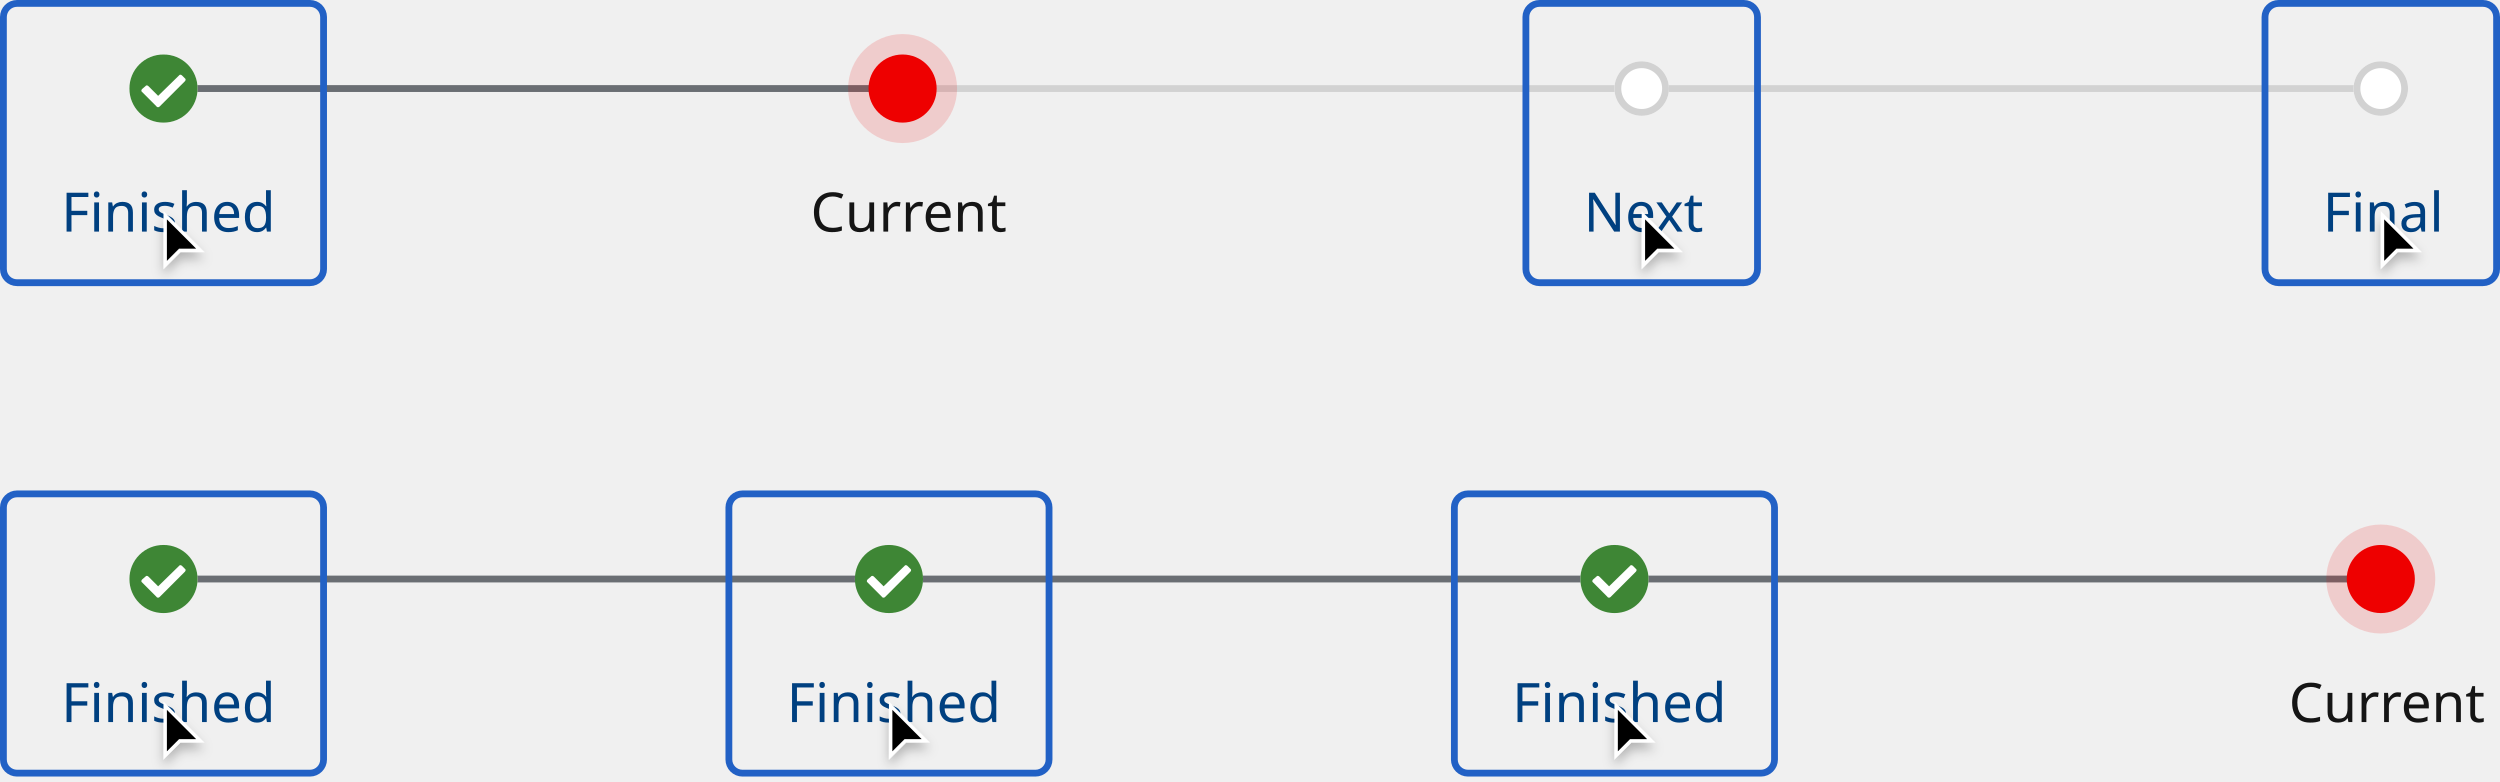
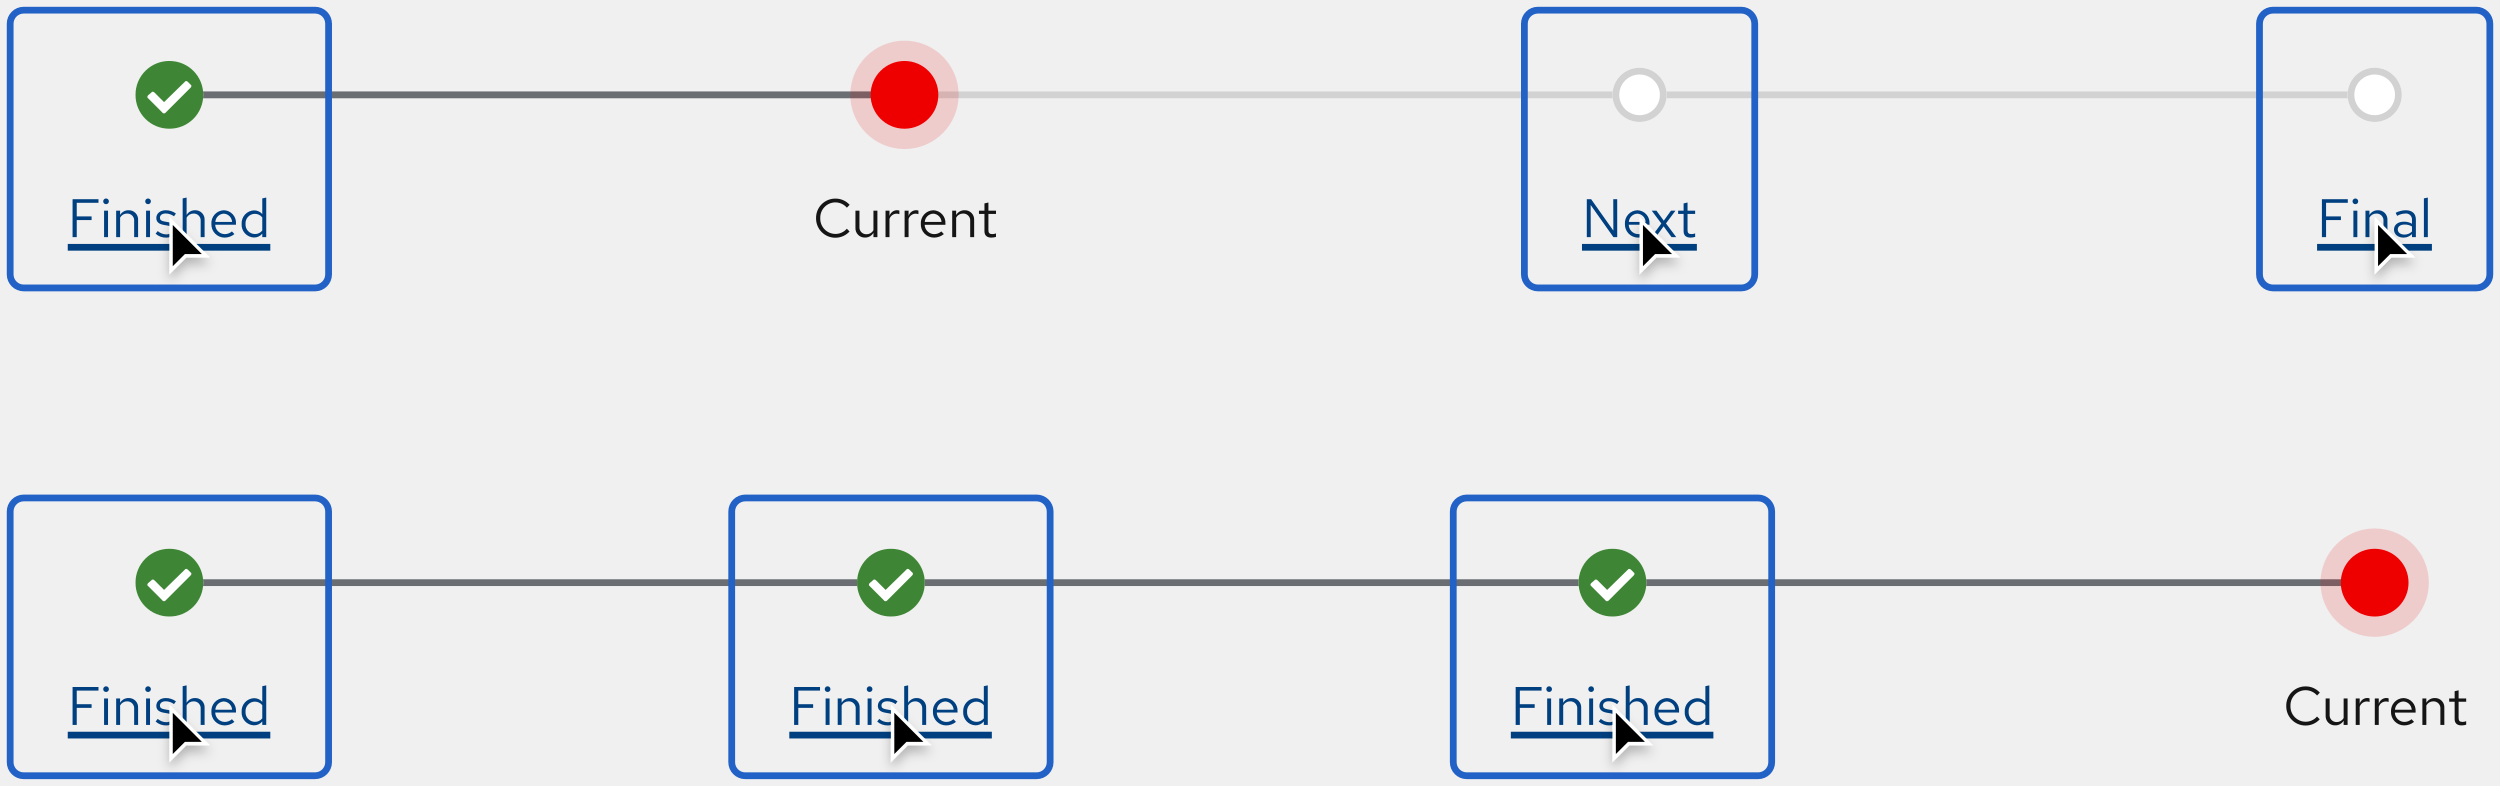
- <svg xmlns="http://www.w3.org/2000/svg" width="734" height="229.5" viewBox="0 0 734 229.5">
+ <svg xmlns="http://www.w3.org/2000/svg" width="738" height="232" viewBox="0 0 738 232">
  <defs>
-     <filter id="Cursor" x="469.5" y="203.5" width="21" height="26" filterUnits="userSpaceOnUse">
+     <filter id="Cursor" x="471.5" y="205.5" width="21" height="26" filterUnits="userSpaceOnUse">
      <feOffset dy="2" input="SourceAlpha" />
      <feGaussianBlur stdDeviation="1.5" result="blur" />
      <feFlood flood-opacity="0.251" />
      <feComposite operator="in" in2="blur" />
      <feComposite in="SourceGraphic" />
    </filter>
-     <filter id="Cursor-2" x="256.5" y="203.5" width="21" height="26" filterUnits="userSpaceOnUse">
+     <filter id="Cursor-2" x="258.5" y="205.5" width="21" height="26" filterUnits="userSpaceOnUse">
      <feOffset dy="2" input="SourceAlpha" />
      <feGaussianBlur stdDeviation="1.5" result="blur-2" />
      <feFlood flood-opacity="0.251" />
      <feComposite operator="in" in2="blur-2" />
      <feComposite in="SourceGraphic" />
    </filter>
-     <filter id="Cursor-3" x="43.5" y="203.5" width="21" height="26" filterUnits="userSpaceOnUse">
+     <filter id="Cursor-3" x="45.5" y="205.5" width="21" height="26" filterUnits="userSpaceOnUse">
      <feOffset dy="2" input="SourceAlpha" />
      <feGaussianBlur stdDeviation="1.5" result="blur-3" />
      <feFlood flood-opacity="0.251" />
      <feComposite operator="in" in2="blur-3" />
      <feComposite in="SourceGraphic" />
    </filter>
-     <filter id="Cursor-4" x="694.5" y="59.5" width="21" height="26" filterUnits="userSpaceOnUse">
+     <filter id="Cursor-4" x="696.5" y="61.5" width="21" height="26" filterUnits="userSpaceOnUse">
      <feOffset dy="2" input="SourceAlpha" />
      <feGaussianBlur stdDeviation="1.5" result="blur-4" />
      <feFlood flood-opacity="0.251" />
      <feComposite operator="in" in2="blur-4" />
      <feComposite in="SourceGraphic" />
    </filter>
-     <filter id="Cursor-5" x="477.5" y="59.5" width="21" height="26" filterUnits="userSpaceOnUse">
+     <filter id="Cursor-5" x="479.5" y="61.5" width="21" height="26" filterUnits="userSpaceOnUse">
      <feOffset dy="2" input="SourceAlpha" />
      <feGaussianBlur stdDeviation="1.5" result="blur-5" />
      <feFlood flood-opacity="0.251" />
      <feComposite operator="in" in2="blur-5" />
      <feComposite in="SourceGraphic" />
    </filter>
-     <filter id="Cursor-6" x="43.5" y="59.5" width="21" height="26" filterUnits="userSpaceOnUse">
+     <filter id="Cursor-6" x="45.5" y="61.5" width="21" height="26" filterUnits="userSpaceOnUse">
      <feOffset dy="2" input="SourceAlpha" />
      <feGaussianBlur stdDeviation="1.5" result="blur-6" />
      <feFlood flood-opacity="0.251" />
      <feComposite operator="in" in2="blur-6" />
      <feComposite in="SourceGraphic" />
    </filter>
  </defs>
-   <g id="Image" transform="translate(-493 -8782)">
+   <g id="Image" transform="translate(-491 -8780)">
+     <rect id="Rectangle" width="738" height="232" transform="translate(491 8780)" fill="none" />
    <g id="Step_4" data-name="Step 4">
      <g id="Progress_steps_Horizontal_Step_3" data-name="Progress steps / Horizontal / Step 3" transform="translate(511 8936)">
        <g id="Text" transform="translate(654 40)">
-           <rect id="Rectangle" width="55" height="24" fill="none" />
-           <text id="Current" transform="translate(0 18)" fill="#151515" font-size="16" font-family="RedHatText-Regular, Red Hat Text">
-             <tspan x="0" y="0">Current</tspan>
-           </text>
+           <rect id="Rectangle-2" data-name="Rectangle" width="55" height="24" fill="none" />
+           <path id="Path" d="M6.624-.944A4.485,4.485,0,0,1,2.144-5.6a4.478,4.478,0,0,1,4.448-4.656A4.489,4.489,0,0,1,10-8.688l.816-.848a5.6,5.6,0,0,0-4.224-1.84A5.676,5.676,0,0,0,.9-5.6,5.676,5.676,0,0,0,6.592.176a5.632,5.632,0,0,0,4.192-1.84l-.8-.816A4.388,4.388,0,0,1,6.624-.944Zm7.088-6.864H12.528v5.04A2.73,2.73,0,0,0,15.36.128a2.8,2.8,0,0,0,2.48-1.392V0h1.168V-7.808H17.84v5.776A2.318,2.318,0,0,1,15.792-.848,2.017,2.017,0,0,1,13.712-3.1ZM21.408,0h1.168V-5.344a2.226,2.226,0,0,1,2.1-1.584,2.919,2.919,0,0,1,.816.144V-7.84a2.217,2.217,0,0,0-.736-.112,2.332,2.332,0,0,0-2.176,1.728V-7.808H21.408ZM27.04,0h1.168V-5.344a2.226,2.226,0,0,1,2.1-1.584,2.919,2.919,0,0,1,.816.144V-7.84a2.217,2.217,0,0,0-.736-.112,2.332,2.332,0,0,0-2.176,1.728V-7.808H27.04ZM38.624-.9l-.736-.784a3.191,3.191,0,0,1-2.144.8A2.845,2.845,0,0,1,32.96-3.648h6.128V-4A3.689,3.689,0,0,0,35.5-7.936,3.8,3.8,0,0,0,31.824-3.9,3.9,3.9,0,0,0,35.7.144,4.558,4.558,0,0,0,38.624-.9ZM35.488-6.928A2.579,2.579,0,0,1,37.936-4.48H32.992A2.608,2.608,0,0,1,35.488-6.928ZM41.088,0h1.168V-5.76A2.3,2.3,0,0,1,44.3-6.96a2.024,2.024,0,0,1,2.1,2.24V0h1.168V-5.056a2.717,2.717,0,0,0-2.832-2.88,2.813,2.813,0,0,0-2.48,1.392V-7.808H41.088Zm9.52-1.76c0,1.248.7,1.9,2.048,1.9a4.386,4.386,0,0,0,1.36-.208V-1.1a2.8,2.8,0,0,1-1.1.208c-.816,0-1.136-.336-1.136-1.168V-6.848h2.24v-.96h-2.24v-2.416l-1.168.272v2.144H48.992v.96h1.616Z" transform="translate(0 18)" fill="#151515" />
        </g>
        <g id="Text-2" data-name="Text" transform="translate(426 40)">
-           <rect id="Rectangle-2" data-name="Rectangle" width="60" height="24" fill="none" />
-           <text id="Finished" transform="translate(0 18)" fill="#004080" font-size="16" font-family="RedHatText-Regular, Red Hat Text" text-decoration="underline">
-             <tspan x="0" y="0">Finished</tspan>
-           </text>
+           <rect id="Rectangle-3" data-name="Rectangle" width="60" height="24" fill="none" />
+           <path id="Path-2" data-name="Path" d="M1.424,0H2.656V-5.04H7.04V-6.112H2.656v-4.016H9.072V-11.2H1.424Zm9.888-9.728a.83.83,0,0,0,.832-.848.847.847,0,0,0-.832-.832.85.85,0,0,0-.848.832A.834.834,0,0,0,11.312-9.728Zm.576,1.92H10.72V0h1.168ZM14.288,0h1.168V-5.76A2.3,2.3,0,0,1,17.5-6.96a2.024,2.024,0,0,1,2.1,2.24V0h1.168V-5.056a2.717,2.717,0,0,0-2.832-2.88,2.813,2.813,0,0,0-2.48,1.392V-7.808H14.288Zm9.424-9.728a.83.83,0,0,0,.832-.848.847.847,0,0,0-.832-.832.85.85,0,0,0-.848.832A.834.834,0,0,0,23.712-9.728Zm.576,1.92H23.12V0h1.168Zm1.648,6.8A4.451,4.451,0,0,0,29.1.144c1.728,0,3.04-1.056,3.04-2.416,0-1.152-.7-1.808-2.272-2.1l-1.312-.24c-1.008-.176-1.344-.48-1.344-1.12,0-.768.672-1.248,1.7-1.248a4.142,4.142,0,0,1,2.448.832l.576-.816a5.048,5.048,0,0,0-2.976-.976c-1.648,0-2.816.944-2.816,2.288,0,1.136.688,1.776,2.208,2.048l1.28.224c.992.192,1.408.528,1.408,1.168,0,.816-.832,1.408-1.968,1.408a4.072,4.072,0,0,1-2.512-.976ZM33.92,0h1.168V-5.76a2.3,2.3,0,0,1,2.048-1.2,2.024,2.024,0,0,1,2.1,2.24V0H40.4V-5.056a2.717,2.717,0,0,0-2.832-2.88,2.813,2.813,0,0,0-2.48,1.392V-11.68l-1.168.24ZM49.2-.9l-.736-.784a3.191,3.191,0,0,1-2.144.8,2.845,2.845,0,0,1-2.784-2.768h6.128V-4A3.689,3.689,0,0,0,46.08-7.936,3.8,3.8,0,0,0,42.4-3.9,3.9,3.9,0,0,0,46.272.144,4.558,4.558,0,0,0,49.2-.9ZM46.064-6.928A2.579,2.579,0,0,1,48.512-4.48H43.568A2.608,2.608,0,0,1,46.064-6.928ZM57.424,0h1.168V-11.68l-1.168.24v4.624A3.18,3.18,0,0,0,54.992-7.9a3.8,3.8,0,0,0-3.664,4.016,3.768,3.768,0,0,0,3.6,4,3.077,3.077,0,0,0,2.5-1.152ZM52.48-3.9A2.787,2.787,0,0,1,55.216-6.88a2.8,2.8,0,0,1,2.208,1.056v3.872a2.674,2.674,0,0,1-2.208,1.04A2.8,2.8,0,0,1,52.48-3.9ZM0,2H59.792V4H0Z" transform="translate(0 18)" fill="#004080" />
        </g>
        <g id="Text-3" data-name="Text" transform="translate(213 40)">
-           <rect id="Rectangle-3" data-name="Rectangle" width="60" height="24" fill="none" />
-           <text id="Finished-2" data-name="Finished" transform="translate(0 18)" fill="#004080" font-size="16" font-family="RedHatText-Regular, Red Hat Text" text-decoration="underline">
-             <tspan x="0" y="0">Finished</tspan>
-           </text>
+           <rect id="Rectangle-4" data-name="Rectangle" width="60" height="24" fill="none" />
+           <path id="Path-3" data-name="Path" d="M1.424,0H2.656V-5.04H7.04V-6.112H2.656v-4.016H9.072V-11.2H1.424Zm9.888-9.728a.83.83,0,0,0,.832-.848.847.847,0,0,0-.832-.832.85.85,0,0,0-.848.832A.834.834,0,0,0,11.312-9.728Zm.576,1.92H10.72V0h1.168ZM14.288,0h1.168V-5.76A2.3,2.3,0,0,1,17.5-6.96a2.024,2.024,0,0,1,2.1,2.24V0h1.168V-5.056a2.717,2.717,0,0,0-2.832-2.88,2.813,2.813,0,0,0-2.48,1.392V-7.808H14.288Zm9.424-9.728a.83.83,0,0,0,.832-.848.847.847,0,0,0-.832-.832.85.85,0,0,0-.848.832A.834.834,0,0,0,23.712-9.728Zm.576,1.92H23.12V0h1.168Zm1.648,6.8A4.451,4.451,0,0,0,29.1.144c1.728,0,3.04-1.056,3.04-2.416,0-1.152-.7-1.808-2.272-2.1l-1.312-.24c-1.008-.176-1.344-.48-1.344-1.12,0-.768.672-1.248,1.7-1.248a4.142,4.142,0,0,1,2.448.832l.576-.816a5.048,5.048,0,0,0-2.976-.976c-1.648,0-2.816.944-2.816,2.288,0,1.136.688,1.776,2.208,2.048l1.28.224c.992.192,1.408.528,1.408,1.168,0,.816-.832,1.408-1.968,1.408a4.072,4.072,0,0,1-2.512-.976ZM33.92,0h1.168V-5.76a2.3,2.3,0,0,1,2.048-1.2,2.024,2.024,0,0,1,2.1,2.24V0H40.4V-5.056a2.717,2.717,0,0,0-2.832-2.88,2.813,2.813,0,0,0-2.48,1.392V-11.68l-1.168.24ZM49.2-.9l-.736-.784a3.191,3.191,0,0,1-2.144.8,2.845,2.845,0,0,1-2.784-2.768h6.128V-4A3.689,3.689,0,0,0,46.08-7.936,3.8,3.8,0,0,0,42.4-3.9,3.9,3.9,0,0,0,46.272.144,4.558,4.558,0,0,0,49.2-.9ZM46.064-6.928A2.579,2.579,0,0,1,48.512-4.48H43.568A2.608,2.608,0,0,1,46.064-6.928ZM57.424,0h1.168V-11.68l-1.168.24v4.624A3.18,3.18,0,0,0,54.992-7.9a3.8,3.8,0,0,0-3.664,4.016,3.768,3.768,0,0,0,3.6,4,3.077,3.077,0,0,0,2.5-1.152ZM52.48-3.9A2.787,2.787,0,0,1,55.216-6.88a2.8,2.8,0,0,1,2.208,1.056v3.872a2.674,2.674,0,0,1-2.208,1.04A2.8,2.8,0,0,1,52.48-3.9ZM0,2H59.792V4H0Z" transform="translate(0 18)" fill="#004080" />
        </g>
        <g id="Text-4" data-name="Text" transform="translate(0 40)">
-           <rect id="Rectangle-4" data-name="Rectangle" width="60" height="24" fill="none" />
-           <text id="Finished-3" data-name="Finished" transform="translate(0 18)" fill="#004080" font-size="16" font-family="RedHatText-Regular, Red Hat Text" text-decoration="underline">
-             <tspan x="0" y="0">Finished</tspan>
-           </text>
-         </g>
-         <rect id="Rectangle-5" data-name="Rectangle" width="651" height="2" transform="translate(30 15)" fill="#6a6e73" />
-         <g id="Current-2" data-name="Current" transform="translate(665)">
+           <rect id="Rectangle-5" data-name="Rectangle" width="60" height="24" fill="none" />
+           <path id="Path-4" data-name="Path" d="M1.424,0H2.656V-5.04H7.04V-6.112H2.656v-4.016H9.072V-11.2H1.424Zm9.888-9.728a.83.83,0,0,0,.832-.848.847.847,0,0,0-.832-.832.85.85,0,0,0-.848.832A.834.834,0,0,0,11.312-9.728Zm.576,1.92H10.72V0h1.168ZM14.288,0h1.168V-5.76A2.3,2.3,0,0,1,17.5-6.96a2.024,2.024,0,0,1,2.1,2.24V0h1.168V-5.056a2.717,2.717,0,0,0-2.832-2.88,2.813,2.813,0,0,0-2.48,1.392V-7.808H14.288Zm9.424-9.728a.83.83,0,0,0,.832-.848.847.847,0,0,0-.832-.832.85.85,0,0,0-.848.832A.834.834,0,0,0,23.712-9.728Zm.576,1.92H23.12V0h1.168Zm1.648,6.8A4.451,4.451,0,0,0,29.1.144c1.728,0,3.04-1.056,3.04-2.416,0-1.152-.7-1.808-2.272-2.1l-1.312-.24c-1.008-.176-1.344-.48-1.344-1.12,0-.768.672-1.248,1.7-1.248a4.142,4.142,0,0,1,2.448.832l.576-.816a5.048,5.048,0,0,0-2.976-.976c-1.648,0-2.816.944-2.816,2.288,0,1.136.688,1.776,2.208,2.048l1.28.224c.992.192,1.408.528,1.408,1.168,0,.816-.832,1.408-1.968,1.408a4.072,4.072,0,0,1-2.512-.976ZM33.92,0h1.168V-5.76a2.3,2.3,0,0,1,2.048-1.2,2.024,2.024,0,0,1,2.1,2.24V0H40.4V-5.056a2.717,2.717,0,0,0-2.832-2.88,2.813,2.813,0,0,0-2.48,1.392V-11.68l-1.168.24ZM49.2-.9l-.736-.784a3.191,3.191,0,0,1-2.144.8,2.845,2.845,0,0,1-2.784-2.768h6.128V-4A3.689,3.689,0,0,0,46.08-7.936,3.8,3.8,0,0,0,42.4-3.9,3.9,3.9,0,0,0,46.272.144,4.558,4.558,0,0,0,49.2-.9ZM46.064-6.928A2.579,2.579,0,0,1,48.512-4.48H43.568A2.608,2.608,0,0,1,46.064-6.928ZM57.424,0h1.168V-11.68l-1.168.24v4.624A3.18,3.18,0,0,0,54.992-7.9a3.8,3.8,0,0,0-3.664,4.016,3.768,3.768,0,0,0,3.6,4,3.077,3.077,0,0,0,2.5-1.152ZM52.48-3.9A2.787,2.787,0,0,1,55.216-6.88a2.8,2.8,0,0,1,2.208,1.056v3.872a2.674,2.674,0,0,1-2.208,1.04A2.8,2.8,0,0,1,52.48-3.9ZM0,2H59.792V4H0Z" transform="translate(0 18)" fill="#004080" />
+         </g>
+         <rect id="Rectangle-6" data-name="Rectangle" width="651" height="2" transform="translate(30 15)" fill="#6a6e73" />
+         <g id="Current" transform="translate(665)">
          <circle id="Ellipse" cx="16" cy="16" r="16" fill="#e00" opacity="0.15" />
          <circle id="Ellipse-2" data-name="Ellipse" cx="10" cy="10" r="10" transform="translate(6 6)" fill="#e00" />
        </g>
-         <g id="Finished-4" data-name="Finished" transform="translate(446 6)">
+         <g id="Finished" transform="translate(446 6)">
          <circle id="Ellipse-3" data-name="Ellipse" cx="10" cy="10" r="10" fill="#fff" />
          <path id="Icon" d="M20,10A9.938,9.938,0,0,1,10,20,9.938,9.938,0,0,1,0,10,9.938,9.938,0,0,1,10,0,9.938,9.938,0,0,1,20,10ZM8.857,15.286l7.429-7.429c.286-.286.286-.714,0-.857l-.857-.857c-.286-.286-.714-.286-.857,0l-6.143,6L5.571,9.286C5.286,9,4.857,9,4.714,9.286l-1,.857c-.286.286-.286.714,0,.857l4.143,4.143A.612.612,0,0,0,8.857,15.286Z" fill="#3e8635" />
        </g>
-         <g id="Finished-5" data-name="Finished" transform="translate(233 6)">
+         <g id="Finished-2" data-name="Finished" transform="translate(233 6)">
          <circle id="Ellipse-4" data-name="Ellipse" cx="10" cy="10" r="10" fill="#fff" />
          <path id="Icon-2" data-name="Icon" d="M20,10A9.938,9.938,0,0,1,10,20,9.938,9.938,0,0,1,0,10,9.938,9.938,0,0,1,10,0,9.938,9.938,0,0,1,20,10ZM8.857,15.286l7.429-7.429c.286-.286.286-.714,0-.857l-.857-.857c-.286-.286-.714-.286-.857,0l-6.143,6L5.571,9.286C5.286,9,4.857,9,4.714,9.286l-1,.857c-.286.286-.286.714,0,.857l4.143,4.143A.612.612,0,0,0,8.857,15.286Z" fill="#3e8635" />
        </g>
-         <g id="Finished-6" data-name="Finished" transform="translate(20 6)">
+         <g id="Finished-3" data-name="Finished" transform="translate(20 6)">
          <circle id="Ellipse-5" data-name="Ellipse" cx="10" cy="10" r="10" fill="#fff" />
          <path id="Icon-3" data-name="Icon" d="M20,10A9.938,9.938,0,0,1,10,20,9.938,9.938,0,0,1,0,10,9.938,9.938,0,0,1,10,0,9.938,9.938,0,0,1,20,10ZM8.857,15.286l7.429-7.429c.286-.286.286-.714,0-.857l-.857-.857c-.286-.286-.714-.286-.857,0l-6.143,6L5.571,9.286C5.286,9,4.857,9,4.714,9.286l-1,.857c-.286.286-.286.714,0,.857l4.143,4.143A.612.612,0,0,0,8.857,15.286Z" fill="#3e8635" />
        </g>
      </g>
      <g id="Cursor-7" data-name="Cursor" transform="translate(967 8988)">
-         <g transform="matrix(1, 0, 0, 1, -474, -206)" filter="url(#Cursor)">
-           <g id="Cursor-8" data-name="Cursor" transform="translate(474 206)">
+         <g transform="matrix(1, 0, 0, 1, -476, -208)" filter="url(#Cursor)">
+           <g id="Cursor-8" data-name="Cursor" transform="translate(476 208)">
            <path d="M 0.5 15.793 L 0.5 1.207 L 10.793 11.5 L 5 11.5 L 4.793 11.5 L 4.646 11.646 L 0.5 15.793 Z" stroke="none" />
            <path d="M 1 14.586 L 4.586 11 L 9.586 11 L 1 2.414 L 1 14.586 M -8.881784197001252e-16 17 L -8.881784197001252e-16 0 L 12 12 L 5 12 L -8.881784197001252e-16 17 Z" stroke="none" fill="#fff" />
          </g>
        </g>
      </g>
      <g id="Focus_indicator_Outer" data-name="Focus indicator / Outer" transform="translate(921 8928)">
-         <g id="Rectangle-6" data-name="Rectangle" fill="none" stroke="#2261c5" stroke-width="2">
+         <g id="Rectangle-7" data-name="Rectangle" fill="none" stroke="#2261c5" stroke-width="2">
          <rect width="92" height="80" rx="3" stroke="none" />
          <rect x="-1" y="-1" width="94" height="82" rx="4" fill="none" />
        </g>
      </g>
      <g id="Cursor-9" data-name="Cursor" transform="translate(754 8988)">
-         <g transform="matrix(1, 0, 0, 1, -261, -206)" filter="url(#Cursor-2)">
-           <g id="Cursor-10" data-name="Cursor" transform="translate(261 206)">
+         <g transform="matrix(1, 0, 0, 1, -263, -208)" filter="url(#Cursor-2)">
+           <g id="Cursor-10" data-name="Cursor" transform="translate(263 208)">
            <path d="M 0.5 15.793 L 0.5 1.207 L 10.793 11.5 L 5 11.5 L 4.793 11.5 L 4.646 11.646 L 0.5 15.793 Z" stroke="none" />
            <path d="M 1 14.586 L 4.586 11 L 9.586 11 L 1 2.414 L 1 14.586 M -8.881784197001252e-16 17 L -8.881784197001252e-16 0 L 12 12 L 5 12 L -8.881784197001252e-16 17 Z" stroke="none" fill="#fff" />
          </g>
        </g>
      </g>
      <g id="Focus_indicator_Outer-2" data-name="Focus indicator / Outer" transform="translate(708 8928)">
-         <g id="Rectangle-7" data-name="Rectangle" fill="none" stroke="#2261c5" stroke-width="2">
+         <g id="Rectangle-8" data-name="Rectangle" fill="none" stroke="#2261c5" stroke-width="2">
          <rect width="92" height="80" rx="3" stroke="none" />
          <rect x="-1" y="-1" width="94" height="82" rx="4" fill="none" />
        </g>
      </g>
      <g id="Cursor-11" data-name="Cursor" transform="translate(541 8988)">
-         <g transform="matrix(1, 0, 0, 1, -48, -206)" filter="url(#Cursor-3)">
-           <g id="Cursor-12" data-name="Cursor" transform="translate(48 206)">
+         <g transform="matrix(1, 0, 0, 1, -50, -208)" filter="url(#Cursor-3)">
+           <g id="Cursor-12" data-name="Cursor" transform="translate(50 208)">
            <path d="M 0.5 15.793 L 0.5 1.207 L 10.793 11.5 L 5 11.5 L 4.793 11.5 L 4.646 11.646 L 0.5 15.793 Z" stroke="none" />
            <path d="M 1 14.586 L 4.586 11 L 9.586 11 L 1 2.414 L 1 14.586 M -8.881784197001252e-16 17 L -8.881784197001252e-16 0 L 12 12 L 5 12 L -8.881784197001252e-16 17 Z" stroke="none" fill="#fff" />
          </g>
        </g>
      </g>
      <g id="Focus_indicator_Outer-3" data-name="Focus indicator / Outer" transform="translate(495 8928)">
-         <g id="Rectangle-8" data-name="Rectangle" fill="none" stroke="#2261c5" stroke-width="2">
+         <g id="Rectangle-9" data-name="Rectangle" fill="none" stroke="#2261c5" stroke-width="2">
          <rect width="92" height="80" rx="3" stroke="none" />
          <rect x="-1" y="-1" width="94" height="82" rx="4" fill="none" />
        </g>
      </g>
    </g>
    <g id="Step_2" data-name="Step 2">
      <g id="Progress_steps_Horizontal_Step_2" data-name="Progress steps / Horizontal / Step 2" transform="translate(511 8792)">
        <g id="Text-5" data-name="Text" transform="translate(664 40)">
-           <rect id="Rectangle-9" data-name="Rectangle" width="34" height="24" fill="none" />
-           <text id="Final" transform="translate(0 18)" fill="#004080" font-size="16" font-family="RedHatText-Regular, Red Hat Text" text-decoration="underline">
-             <tspan x="0" y="0">Final</tspan>
-           </text>
+           <rect id="Rectangle-10" data-name="Rectangle" width="34" height="24" fill="none" />
+           <path id="Path-5" data-name="Path" d="M1.424,0H2.656V-5.04H7.04V-6.112H2.656v-4.016H9.072V-11.2H1.424Zm9.888-9.728a.83.83,0,0,0,.832-.848.847.847,0,0,0-.832-.832.85.85,0,0,0-.848.832A.834.834,0,0,0,11.312-9.728Zm.576,1.92H10.72V0h1.168ZM14.288,0h1.168V-5.76A2.3,2.3,0,0,1,17.5-6.96a2.024,2.024,0,0,1,2.1,2.24V0h1.168V-5.056a2.717,2.717,0,0,0-2.832-2.88,2.813,2.813,0,0,0-2.48,1.392V-7.808H14.288ZM25.536.144a3.352,3.352,0,0,0,2.48-1.056V0h1.152V-5.184c0-1.776-1.088-2.752-3.024-2.752a6.689,6.689,0,0,0-2.944.752l.432.9A5.156,5.156,0,0,1,26-6.96a1.758,1.758,0,0,1,2.016,1.936v1.072a4.521,4.521,0,0,0-2.384-.608c-1.76,0-2.928.928-2.928,2.32C22.7-.832,23.872.144,25.536.144ZM23.824-2.272c0-.864.784-1.44,1.984-1.44a4.122,4.122,0,0,1,2.208.56v1.5a3.091,3.091,0,0,1-2.24.9C24.608-.752,23.824-1.36,23.824-2.272ZM32.7-11.68l-1.168.24V0H32.7ZM0,2H33.9V4H0Z" transform="translate(0 18)" fill="#004080" />
        </g>
        <g id="Text-6" data-name="Text" transform="translate(447 40)">
-           <rect id="Rectangle-10" data-name="Rectangle" width="34" height="24" fill="none" />
-           <text id="Next" transform="translate(0 18)" fill="#004080" font-size="16" font-family="RedHatText-Regular, Red Hat Text" text-decoration="underline">
-             <tspan x="0" y="0">Next</tspan>
-           </text>
+           <rect id="Rectangle-11" data-name="Rectangle" width="34" height="24" fill="none" />
+           <path id="Path-6" data-name="Path" d="M1.424-11.2V0H2.592L2.56-9.488,9.28,0H10.4V-11.2H9.232l.032,9.28L2.7-11.2ZM19.472-.9l-.736-.784a3.191,3.191,0,0,1-2.144.8,2.845,2.845,0,0,1-2.784-2.768h6.128V-4a3.689,3.689,0,0,0-3.584-3.936A3.8,3.8,0,0,0,12.672-3.9,3.9,3.9,0,0,0,16.544.144,4.558,4.558,0,0,0,19.472-.9ZM16.336-6.928A2.579,2.579,0,0,1,18.784-4.48H13.84A2.608,2.608,0,0,1,16.336-6.928ZM20.448,0h1.328L24.1-3.184,26.432,0h1.392L24.8-4.048l2.8-3.76H26.272l-2.128,2.96-2.16-2.96H20.592l2.832,3.792ZM30-1.76c0,1.248.7,1.9,2.048,1.9a4.386,4.386,0,0,0,1.36-.208V-1.1A2.8,2.8,0,0,1,32.3-.9c-.816,0-1.136-.336-1.136-1.168V-6.848h2.24v-.96h-2.24v-2.416L30-9.952v2.144H28.384v.96H30ZM0,2H33.92V4H0Z" transform="translate(0 18)" fill="#004080" />
        </g>
        <g id="Text-7" data-name="Text" transform="translate(220 40)">
-           <rect id="Rectangle-11" data-name="Rectangle" width="55" height="24" fill="none" />
-           <text id="Current-3" data-name="Current" transform="translate(0 18)" fill="#151515" font-size="16" font-family="RedHatText-Regular, Red Hat Text">
-             <tspan x="0" y="0">Current</tspan>
-           </text>
+           <rect id="Rectangle-12" data-name="Rectangle" width="55" height="24" fill="none" />
+           <path id="Path-7" data-name="Path" d="M6.624-.944A4.485,4.485,0,0,1,2.144-5.6a4.478,4.478,0,0,1,4.448-4.656A4.489,4.489,0,0,1,10-8.688l.816-.848a5.6,5.6,0,0,0-4.224-1.84A5.676,5.676,0,0,0,.9-5.6,5.676,5.676,0,0,0,6.592.176a5.632,5.632,0,0,0,4.192-1.84l-.8-.816A4.388,4.388,0,0,1,6.624-.944Zm7.088-6.864H12.528v5.04A2.73,2.73,0,0,0,15.36.128a2.8,2.8,0,0,0,2.48-1.392V0h1.168V-7.808H17.84v5.776A2.318,2.318,0,0,1,15.792-.848,2.017,2.017,0,0,1,13.712-3.1ZM21.408,0h1.168V-5.344a2.226,2.226,0,0,1,2.1-1.584,2.919,2.919,0,0,1,.816.144V-7.84a2.217,2.217,0,0,0-.736-.112,2.332,2.332,0,0,0-2.176,1.728V-7.808H21.408ZM27.04,0h1.168V-5.344a2.226,2.226,0,0,1,2.1-1.584,2.919,2.919,0,0,1,.816.144V-7.84a2.217,2.217,0,0,0-.736-.112,2.332,2.332,0,0,0-2.176,1.728V-7.808H27.04ZM38.624-.9l-.736-.784a3.191,3.191,0,0,1-2.144.8A2.845,2.845,0,0,1,32.96-3.648h6.128V-4A3.689,3.689,0,0,0,35.5-7.936,3.8,3.8,0,0,0,31.824-3.9,3.9,3.9,0,0,0,35.7.144,4.558,4.558,0,0,0,38.624-.9ZM35.488-6.928A2.579,2.579,0,0,1,37.936-4.48H32.992A2.608,2.608,0,0,1,35.488-6.928ZM41.088,0h1.168V-5.76A2.3,2.3,0,0,1,44.3-6.96a2.024,2.024,0,0,1,2.1,2.24V0h1.168V-5.056a2.717,2.717,0,0,0-2.832-2.88,2.813,2.813,0,0,0-2.48,1.392V-7.808H41.088Zm9.52-1.76c0,1.248.7,1.9,2.048,1.9a4.386,4.386,0,0,0,1.36-.208V-1.1a2.8,2.8,0,0,1-1.1.208c-.816,0-1.136-.336-1.136-1.168V-6.848h2.24v-.96h-2.24v-2.416l-1.168.272v2.144H48.992v.96h1.616Z" transform="translate(0 18)" fill="#151515" />
        </g>
        <g id="Text-8" data-name="Text" transform="translate(0 40)">
-           <rect id="Rectangle-12" data-name="Rectangle" width="60" height="24" fill="none" />
-           <text id="Finished-7" data-name="Finished" transform="translate(0 18)" fill="#004080" font-size="16" font-family="RedHatText-Regular, Red Hat Text" text-decoration="underline">
-             <tspan x="0" y="0">Finished</tspan>
-           </text>
-         </g>
-         <rect id="Rectangle-13" data-name="Rectangle" width="651" height="2" transform="translate(30 15)" fill="#d2d2d2" />
-         <rect id="Rectangle-14" data-name="Rectangle" width="217" height="2" transform="translate(30 15)" fill="#6a6e73" />
+           <rect id="Rectangle-13" data-name="Rectangle" width="60" height="24" fill="none" />
+           <path id="Path-8" data-name="Path" d="M1.424,0H2.656V-5.04H7.04V-6.112H2.656v-4.016H9.072V-11.2H1.424Zm9.888-9.728a.83.83,0,0,0,.832-.848.847.847,0,0,0-.832-.832.85.85,0,0,0-.848.832A.834.834,0,0,0,11.312-9.728Zm.576,1.92H10.72V0h1.168ZM14.288,0h1.168V-5.76A2.3,2.3,0,0,1,17.5-6.96a2.024,2.024,0,0,1,2.1,2.24V0h1.168V-5.056a2.717,2.717,0,0,0-2.832-2.88,2.813,2.813,0,0,0-2.48,1.392V-7.808H14.288Zm9.424-9.728a.83.83,0,0,0,.832-.848.847.847,0,0,0-.832-.832.85.85,0,0,0-.848.832A.834.834,0,0,0,23.712-9.728Zm.576,1.92H23.12V0h1.168Zm1.648,6.8A4.451,4.451,0,0,0,29.1.144c1.728,0,3.04-1.056,3.04-2.416,0-1.152-.7-1.808-2.272-2.1l-1.312-.24c-1.008-.176-1.344-.48-1.344-1.12,0-.768.672-1.248,1.7-1.248a4.142,4.142,0,0,1,2.448.832l.576-.816a5.048,5.048,0,0,0-2.976-.976c-1.648,0-2.816.944-2.816,2.288,0,1.136.688,1.776,2.208,2.048l1.28.224c.992.192,1.408.528,1.408,1.168,0,.816-.832,1.408-1.968,1.408a4.072,4.072,0,0,1-2.512-.976ZM33.92,0h1.168V-5.76a2.3,2.3,0,0,1,2.048-1.2,2.024,2.024,0,0,1,2.1,2.24V0H40.4V-5.056a2.717,2.717,0,0,0-2.832-2.88,2.813,2.813,0,0,0-2.48,1.392V-11.68l-1.168.24ZM49.2-.9l-.736-.784a3.191,3.191,0,0,1-2.144.8,2.845,2.845,0,0,1-2.784-2.768h6.128V-4A3.689,3.689,0,0,0,46.08-7.936,3.8,3.8,0,0,0,42.4-3.9,3.9,3.9,0,0,0,46.272.144,4.558,4.558,0,0,0,49.2-.9ZM46.064-6.928A2.579,2.579,0,0,1,48.512-4.48H43.568A2.608,2.608,0,0,1,46.064-6.928ZM57.424,0h1.168V-11.68l-1.168.24v4.624A3.18,3.18,0,0,0,54.992-7.9a3.8,3.8,0,0,0-3.664,4.016,3.768,3.768,0,0,0,3.6,4,3.077,3.077,0,0,0,2.5-1.152ZM52.48-3.9A2.787,2.787,0,0,1,55.216-6.88a2.8,2.8,0,0,1,2.208,1.056v3.872a2.674,2.674,0,0,1-2.208,1.04A2.8,2.8,0,0,1,52.48-3.9ZM0,2H59.792V4H0Z" transform="translate(0 18)" fill="#004080" />
+         </g>
+         <rect id="Rectangle-14" data-name="Rectangle" width="651" height="2" transform="translate(30 15)" fill="#d2d2d2" />
+         <rect id="Rectangle-15" data-name="Rectangle" width="217" height="2" transform="translate(30 15)" fill="#6a6e73" />
        <g id="Ellipse-6" data-name="Ellipse" transform="translate(673 8)" fill="#fff" stroke="#d2d2d2" stroke-width="2">
          <circle cx="8" cy="8" r="8" stroke="none" />
          <circle cx="8" cy="8" r="7" fill="none" />
        </g>
        <g id="Ellipse-7" data-name="Ellipse" transform="translate(456 8)" fill="#fff" stroke="#d2d2d2" stroke-width="2">
          <circle cx="8" cy="8" r="8" stroke="none" />
          <circle cx="8" cy="8" r="7" fill="none" />
        </g>
-         <g id="Current-4" data-name="Current" transform="translate(231)">
+         <g id="Current-2" data-name="Current" transform="translate(231)">
          <circle id="Ellipse-8" data-name="Ellipse" cx="16" cy="16" r="16" fill="#e00" opacity="0.15" />
          <circle id="Ellipse-9" data-name="Ellipse" cx="10" cy="10" r="10" transform="translate(6 6)" fill="#e00" />
        </g>
-         <g id="Finished-8" data-name="Finished" transform="translate(20 6)">
+         <g id="Finished-4" data-name="Finished" transform="translate(20 6)">
          <circle id="Ellipse-10" data-name="Ellipse" cx="10" cy="10" r="10" fill="#fff" />
          <path id="Icon-4" data-name="Icon" d="M20,10A9.938,9.938,0,0,1,10,20,9.938,9.938,0,0,1,0,10,9.938,9.938,0,0,1,10,0,9.938,9.938,0,0,1,20,10ZM8.857,15.286l7.429-7.429c.286-.286.286-.714,0-.857l-.857-.857c-.286-.286-.714-.286-.857,0l-6.143,6L5.571,9.286C5.286,9,4.857,9,4.714,9.286l-1,.857c-.286.286-.286.714,0,.857l4.143,4.143A.612.612,0,0,0,8.857,15.286Z" fill="#3e8635" />
        </g>
      </g>
      <g id="Cursor-13" data-name="Cursor" transform="translate(1192 8844)">
-         <g transform="matrix(1, 0, 0, 1, -699, -62)" filter="url(#Cursor-4)">
-           <g id="Cursor-14" data-name="Cursor" transform="translate(699 62)">
+         <g transform="matrix(1, 0, 0, 1, -701, -64)" filter="url(#Cursor-4)">
+           <g id="Cursor-14" data-name="Cursor" transform="translate(701 64)">
            <path d="M 0.5 15.793 L 0.5 1.207 L 10.793 11.5 L 5 11.5 L 4.793 11.5 L 4.646 11.646 L 0.5 15.793 Z" stroke="none" />
            <path d="M 1 14.586 L 4.586 11 L 9.586 11 L 1 2.414 L 1 14.586 M -8.881784197001252e-16 17 L -8.881784197001252e-16 0 L 12 12 L 5 12 L -8.881784197001252e-16 17 Z" stroke="none" fill="#fff" />
          </g>
        </g>
      </g>
      <g id="Focus_indicator_Outer-4" data-name="Focus indicator / Outer" transform="translate(1159 8784)">
-         <g id="Rectangle-15" data-name="Rectangle" fill="none" stroke="#2261c5" stroke-width="2">
-           <rect width="66" height="80" rx="3" stroke="none" />
-           <rect x="-1" y="-1" width="68" height="82" rx="4" fill="none" />
-         </g>
-       </g>
-       <g id="Cursor-15" data-name="Cursor" transform="translate(975 8844)">
-         <g transform="matrix(1, 0, 0, 1, -482, -62)" filter="url(#Cursor-5)">
-           <g id="Cursor-16" data-name="Cursor" transform="translate(482 62)">
-             <path d="M 0.5 15.793 L 0.5 1.207 L 10.793 11.5 L 5 11.5 L 4.793 11.5 L 4.646 11.646 L 0.5 15.793 Z" stroke="none" />
-             <path d="M 1 14.586 L 4.586 11 L 9.586 11 L 1 2.414 L 1 14.586 M -8.881784197001252e-16 17 L -8.881784197001252e-16 0 L 12 12 L 5 12 L -8.881784197001252e-16 17 Z" stroke="none" fill="#fff" />
-           </g>
-         </g>
-       </g>
-       <g id="Focus_indicator_Outer-5" data-name="Focus indicator / Outer" transform="translate(942 8784)">
        <g id="Rectangle-16" data-name="Rectangle" fill="none" stroke="#2261c5" stroke-width="2">
          <rect width="66" height="80" rx="3" stroke="none" />
          <rect x="-1" y="-1" width="68" height="82" rx="4" fill="none" />
        </g>
      </g>
+       <g id="Cursor-15" data-name="Cursor" transform="translate(975 8844)">
+         <g transform="matrix(1, 0, 0, 1, -484, -64)" filter="url(#Cursor-5)">
+           <g id="Cursor-16" data-name="Cursor" transform="translate(484 64)">
+             <path d="M 0.5 15.793 L 0.5 1.207 L 10.793 11.5 L 5 11.5 L 4.793 11.5 L 4.646 11.646 L 0.5 15.793 Z" stroke="none" />
+             <path d="M 1 14.586 L 4.586 11 L 9.586 11 L 1 2.414 L 1 14.586 M -8.881784197001252e-16 17 L -8.881784197001252e-16 0 L 12 12 L 5 12 L -8.881784197001252e-16 17 Z" stroke="none" fill="#fff" />
+           </g>
+         </g>
+       </g>
+       <g id="Focus_indicator_Outer-5" data-name="Focus indicator / Outer" transform="translate(942 8784)">
+         <g id="Rectangle-17" data-name="Rectangle" fill="none" stroke="#2261c5" stroke-width="2">
+           <rect width="66" height="80" rx="3" stroke="none" />
+           <rect x="-1" y="-1" width="68" height="82" rx="4" fill="none" />
+         </g>
+       </g>
      <g id="Cursor-17" data-name="Cursor" transform="translate(541 8844)">
-         <g transform="matrix(1, 0, 0, 1, -48, -62)" filter="url(#Cursor-6)">
-           <g id="Cursor-18" data-name="Cursor" transform="translate(48 62)">
+         <g transform="matrix(1, 0, 0, 1, -50, -64)" filter="url(#Cursor-6)">
+           <g id="Cursor-18" data-name="Cursor" transform="translate(50 64)">
            <path d="M 0.5 15.793 L 0.5 1.207 L 10.793 11.5 L 5 11.5 L 4.793 11.5 L 4.646 11.646 L 0.5 15.793 Z" stroke="none" />
            <path d="M 1 14.586 L 4.586 11 L 9.586 11 L 1 2.414 L 1 14.586 M -8.881784197001252e-16 17 L -8.881784197001252e-16 0 L 12 12 L 5 12 L -8.881784197001252e-16 17 Z" stroke="none" fill="#fff" />
          </g>
        </g>
      </g>
      <g id="Focus_indicator_Outer-6" data-name="Focus indicator / Outer" transform="translate(495 8784)">
-         <g id="Rectangle-17" data-name="Rectangle" fill="none" stroke="#2261c5" stroke-width="2">
+         <g id="Rectangle-18" data-name="Rectangle" fill="none" stroke="#2261c5" stroke-width="2">
          <rect width="92" height="80" rx="3" stroke="none" />
          <rect x="-1" y="-1" width="94" height="82" rx="4" fill="none" />
        </g>
      </g>
    </g>
  </g>
</svg>
